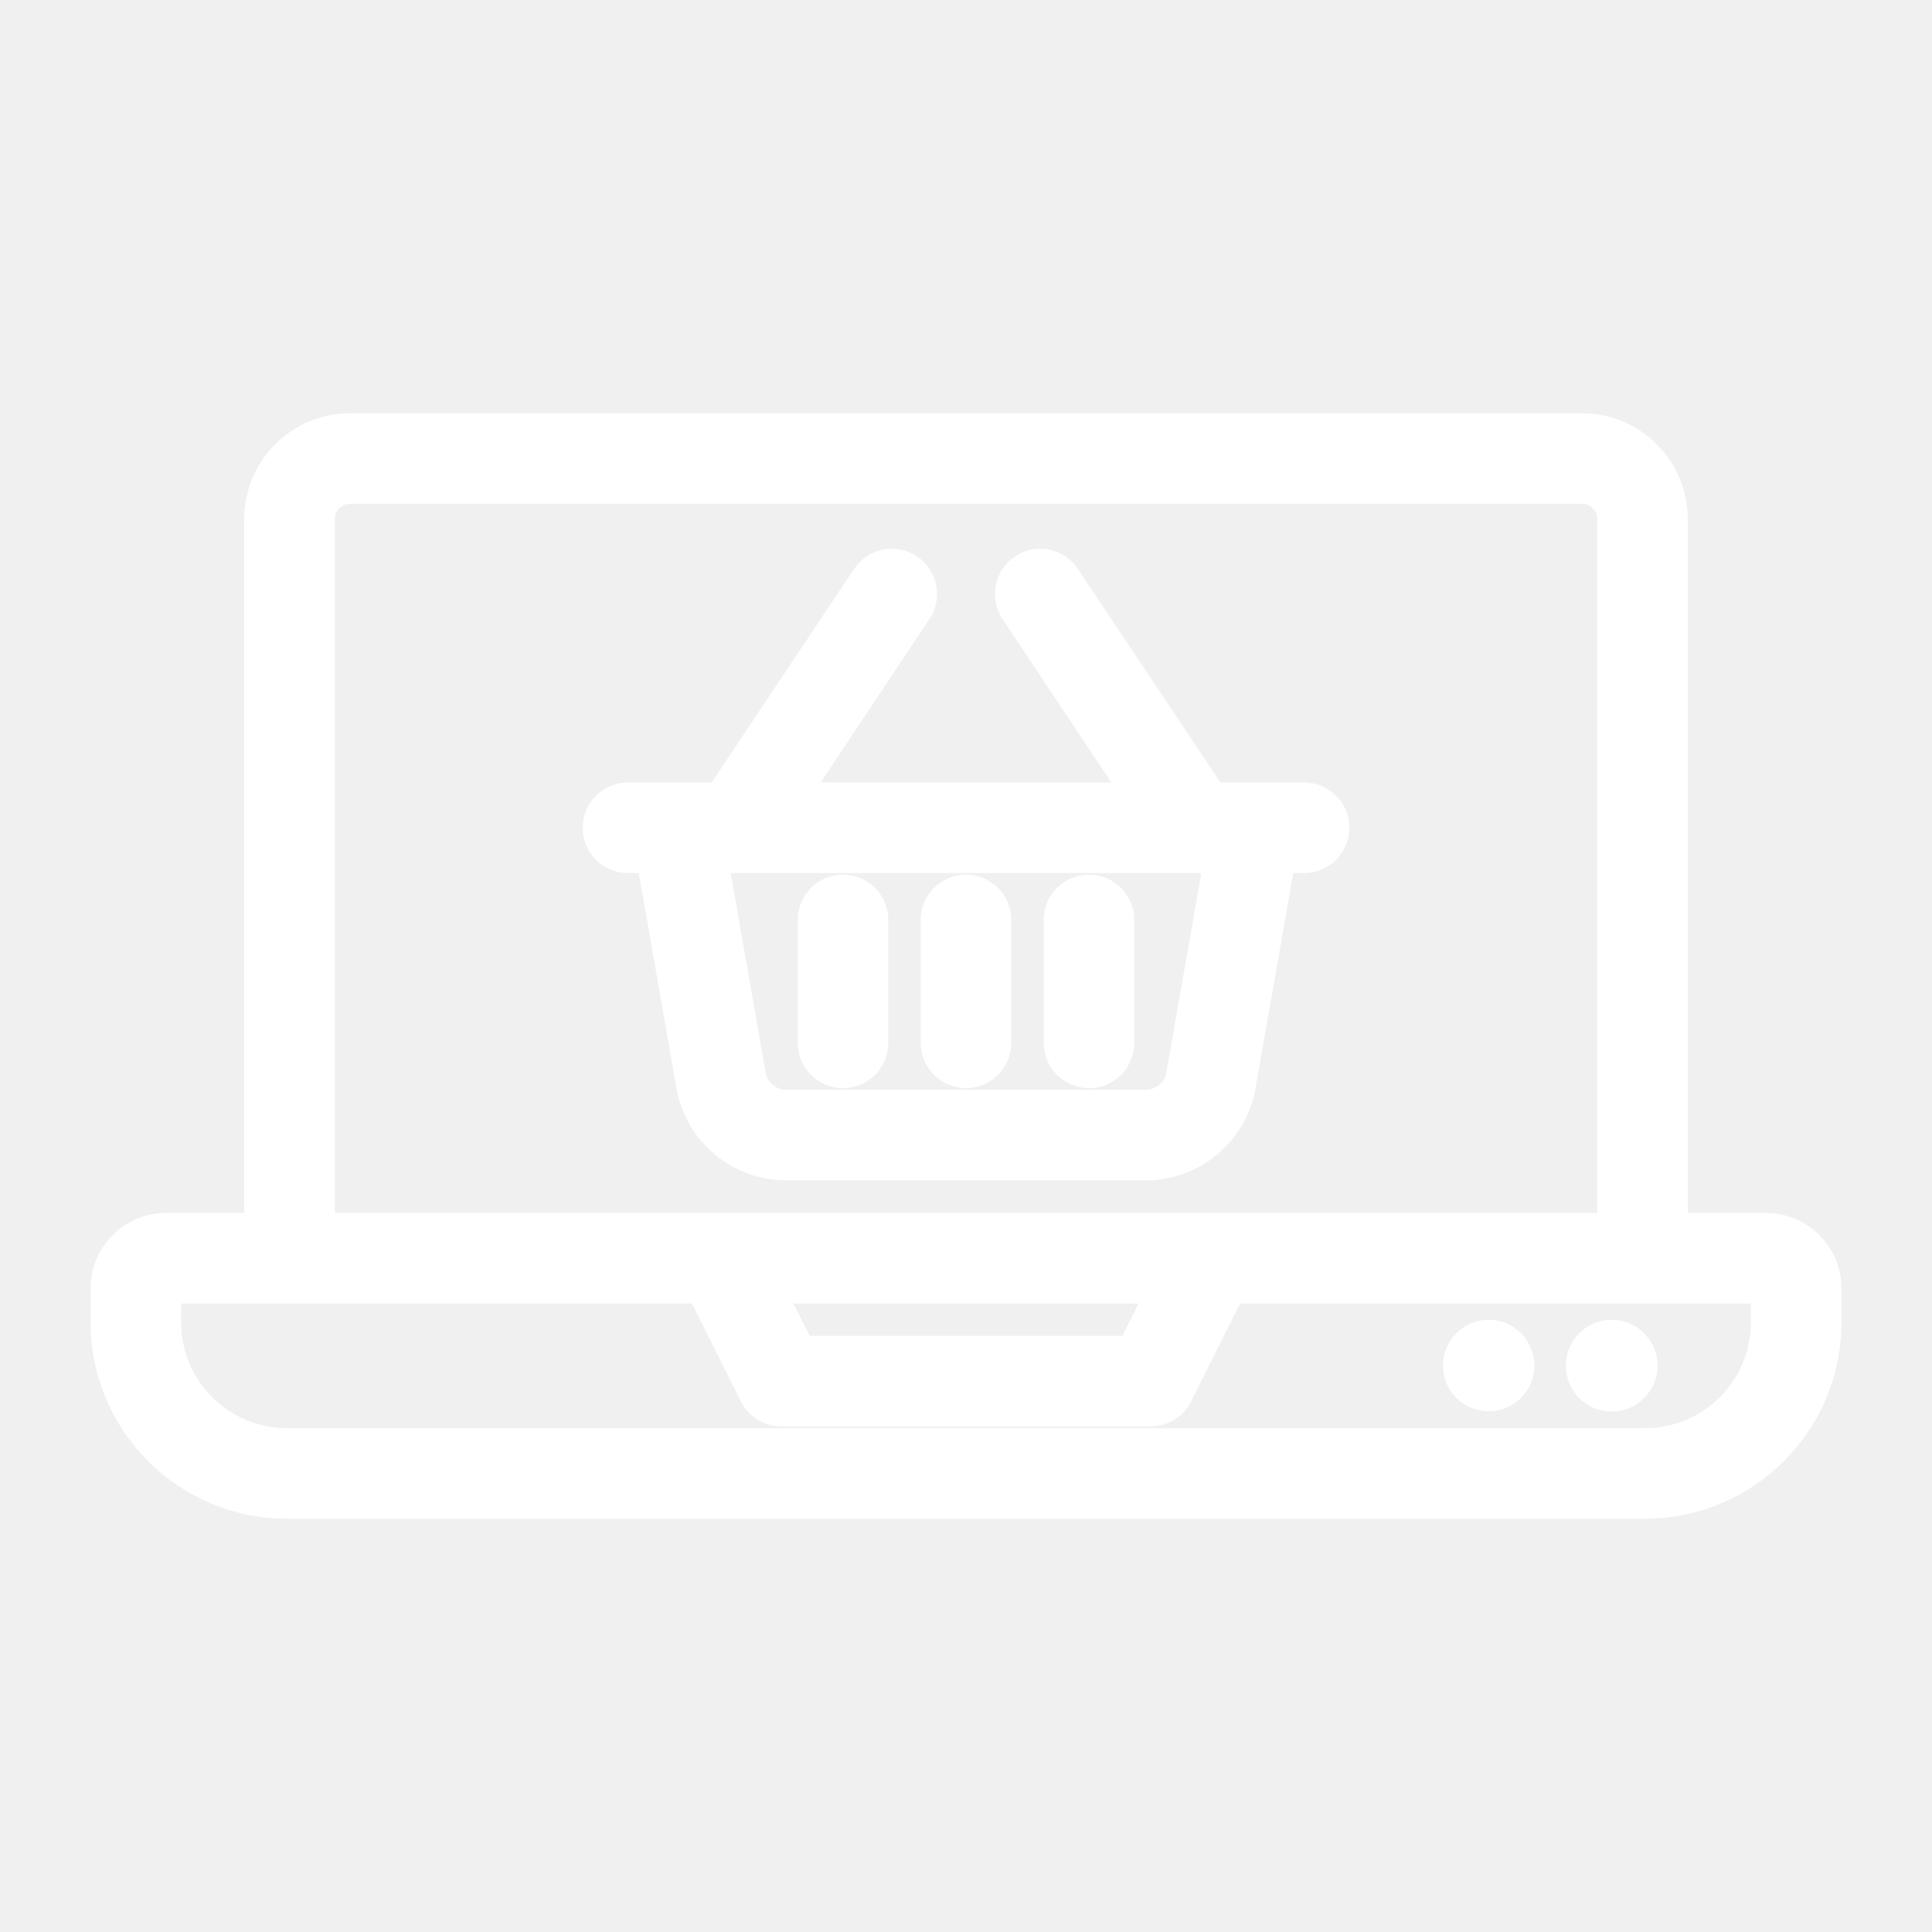
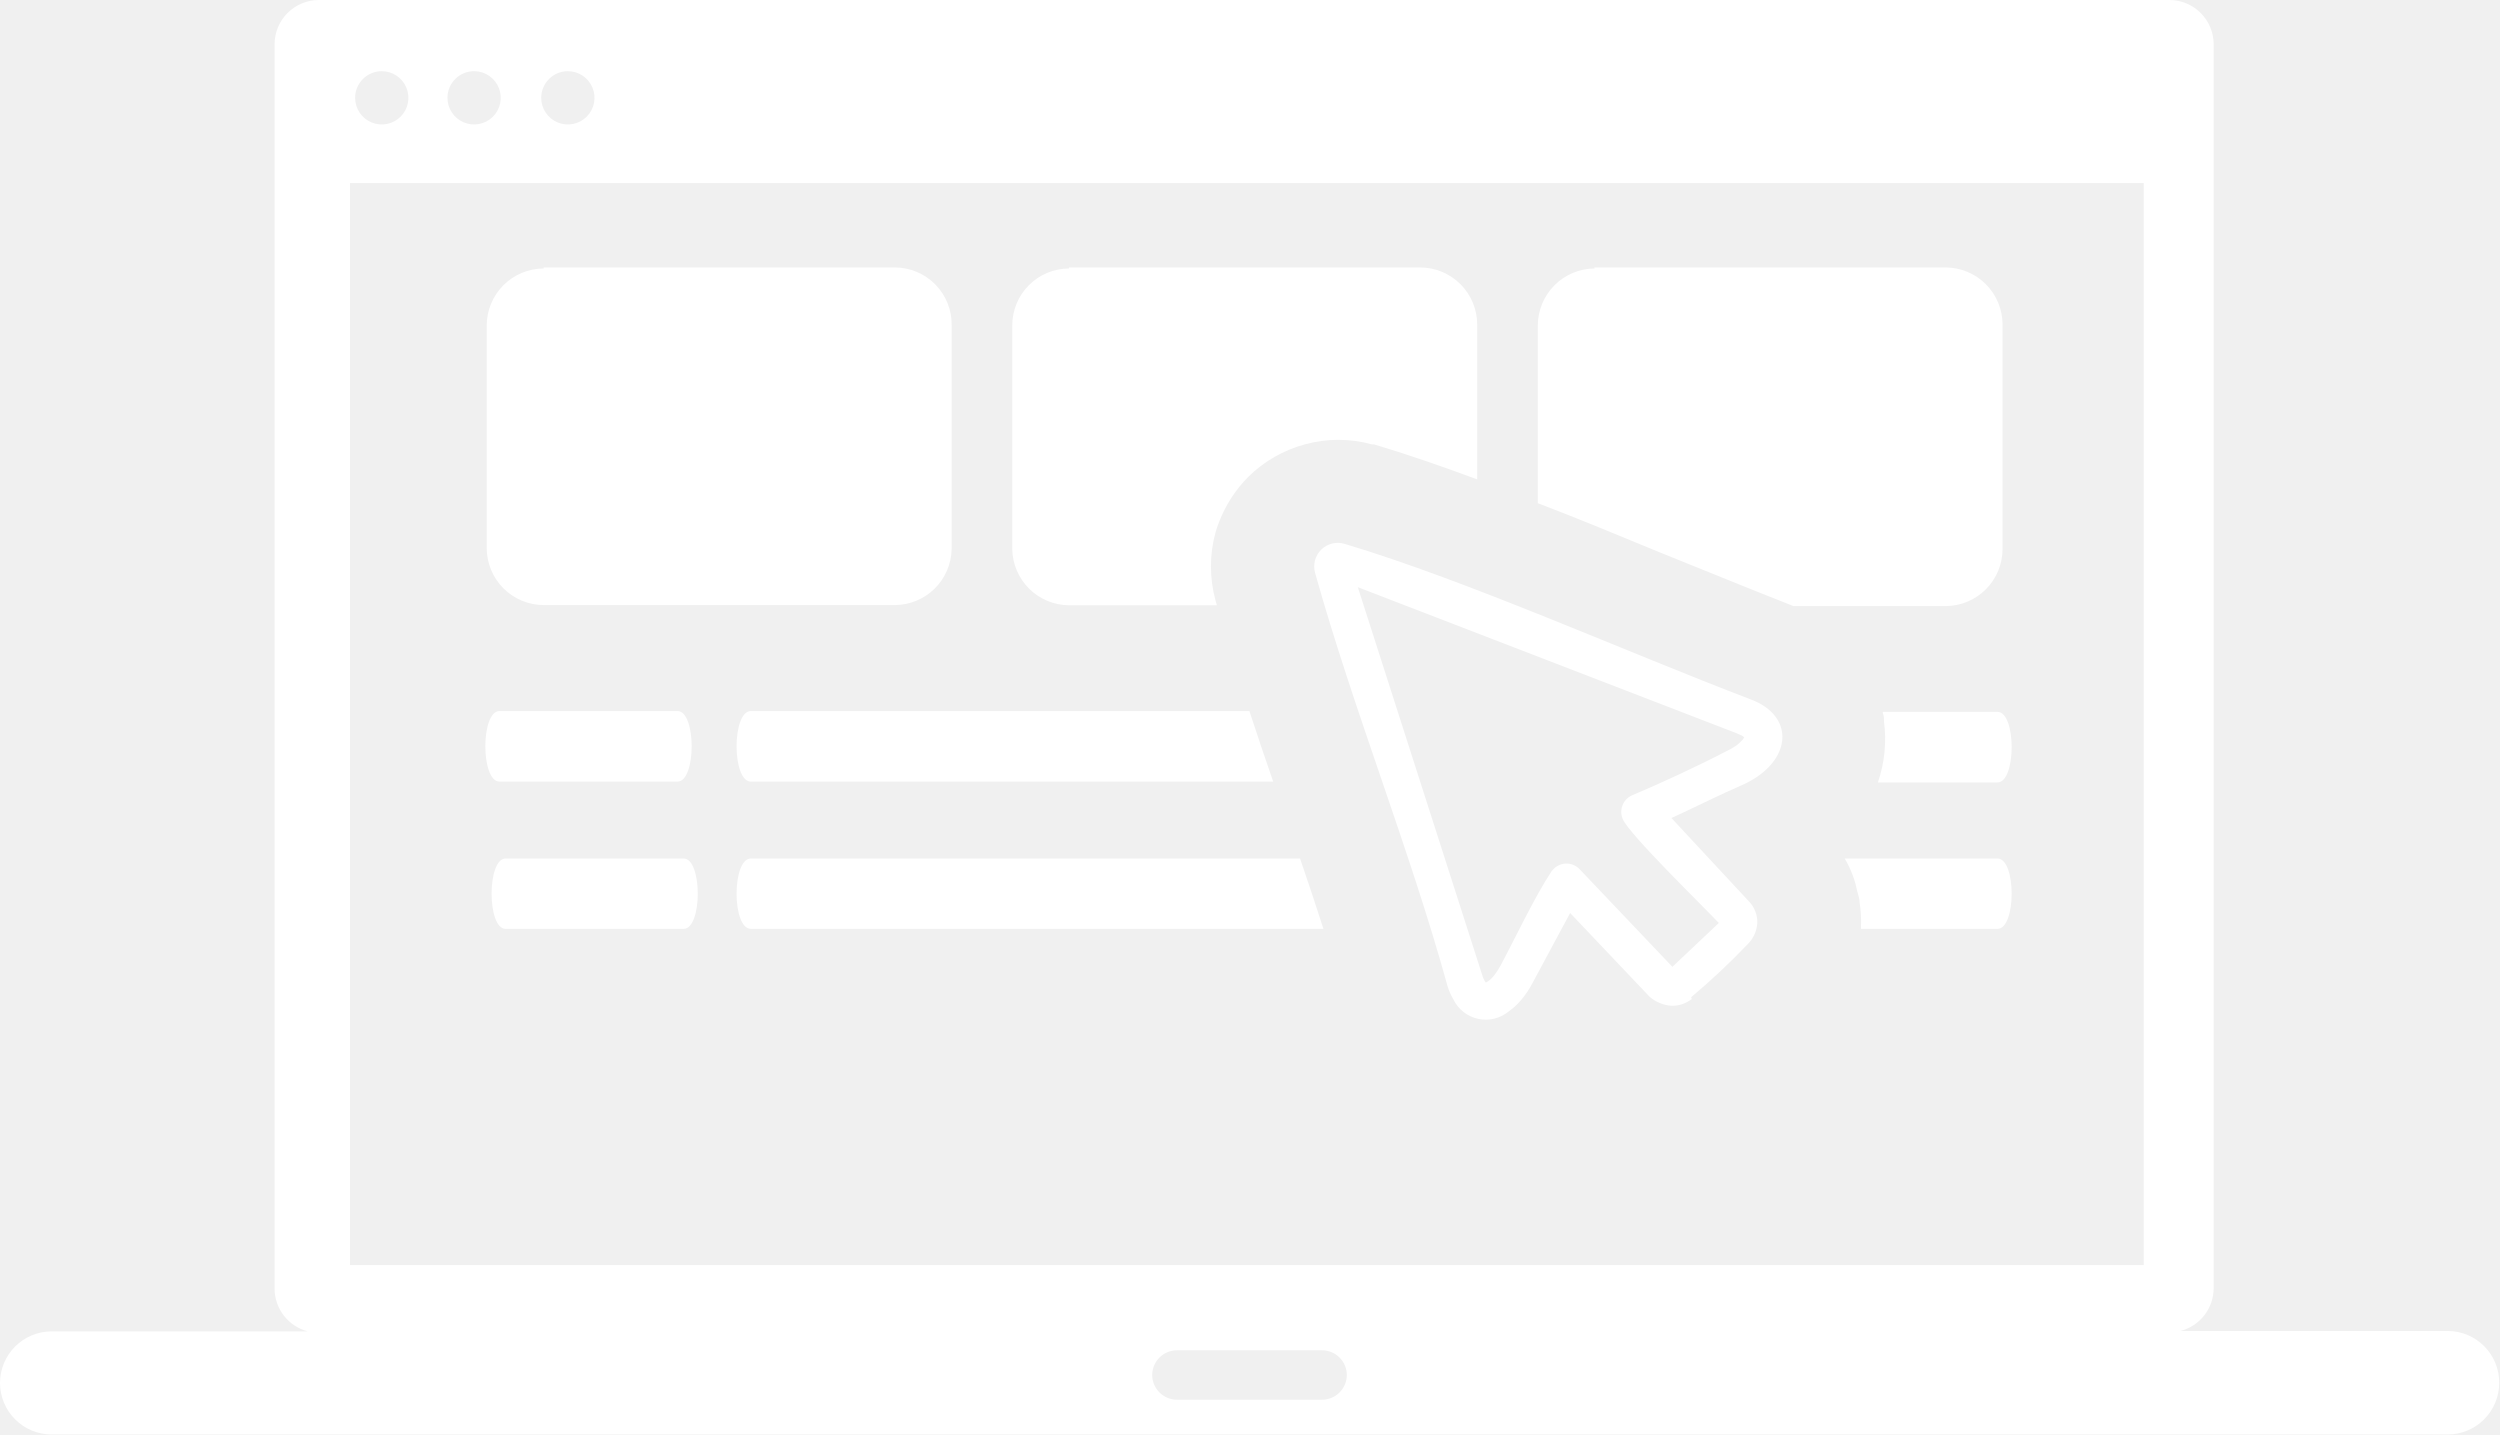
- <svg xmlns="http://www.w3.org/2000/svg" fill="#ffffff" width="800px" height="800px" viewBox="0 0 64 64" stroke="#ffffff">
-   <g id="SVGRepo_bgCarrier" stroke-width="0" />
-   <g id="SVGRepo_tracerCarrier" stroke-linecap="round" stroke-linejoin="round" />
-   <g id="SVGRepo_iconCarrier">
-     <g data-name="40 shopping online" id="_40_shopping_online">
-       <path d="M54.41,45.24a1.02,1.02,0,1,1-1.02-1.02A1.024,1.024,0,0,1,54.41,45.24Z" />
-       <path d="M50.33,45.24a1.015,1.015,0,1,1-1.02-1.02A1.018,1.018,0,0,1,50.33,45.24Z" />
-       <path d="M58.5,40.68H55.41V17.19a3.009,3.009,0,0,0-3-3H11.59a3.009,3.009,0,0,0-3,3V40.68H5.5a2,2,0,0,0-2,2v1.13a6.011,6.011,0,0,0,6,6h45a6.011,6.011,0,0,0,6-6V42.68A2,2,0,0,0,58.5,40.68ZM10.59,17.19a1,1,0,0,1,1-1H52.41a1,1,0,0,1,1,1V40.68H10.59ZM38.53,42.68l-1.04,2.07H26.51l-1.04-2.07ZM58.5,43.81a4.005,4.005,0,0,1-4,4H9.5a4.005,4.005,0,0,1-4-4V42.68H23.23l1.76,3.52a1,1,0,0,0,.9.55H38.11a1,1,0,0,0,.9-.55l1.76-3.52H58.5Z" />
-       <path d="M43.2,26.42H40.16l-4.84-7.25a1,1,0,1,0-1.66,1.11l4.09,6.14H26.25l4.09-6.14a1,1,0,1,0-1.66-1.11l-4.84,7.25H20.8a1,1,0,1,0,0,2h.78l1.3,7.42a3.2,3.2,0,0,0,3.07,2.76h12.1a3.2,3.2,0,0,0,3.07-2.76l1.3-7.42h.78a1,1,0,0,0,0-2ZM39.15,35.5a1.212,1.212,0,0,1-1.1,1.1H25.95a1.212,1.212,0,0,1-1.1-1.1l-1.24-7.08H40.39Z" />
-       <path d="M32,35.546a1,1,0,0,0,1-1V30.473a1,1,0,0,0-2,0v4.073A1,1,0,0,0,32,35.546Z" />
-       <path d="M27.926,35.546a1,1,0,0,0,1-1V30.473a1,1,0,0,0-2,0v4.073A1,1,0,0,0,27.926,35.546Z" />
-       <path d="M36.074,35.546a1,1,0,0,0,1-1V30.473a1,1,0,0,0-2,0v4.073A1,1,0,0,0,36.074,35.546Z" />
-     </g>
+ <svg xmlns="http://www.w3.org/2000/svg" width="1684" height="966" viewBox="0 0 1684 966" fill="none">
+   <g clip-path="url(#clip0_22_69889)">
+     <path fill-rule="evenodd" clip-rule="evenodd" d="M214.682 0H1461.4C1469.27 0.036 1476.81 3.18 1482.38 8.747C1487.95 14.315 1491.09 21.856 1491.13 29.729V867.77C1491.1 874.357 1488.89 880.749 1484.86 885.953C1480.82 891.156 1475.17 894.878 1468.8 896.54H1649.09C1658.3 896.649 1667.08 900.4 1673.53 906.974C1679.97 913.547 1683.55 922.407 1683.48 931.613C1683.44 940.818 1679.76 949.634 1673.24 956.13C1666.72 962.627 1657.89 966.274 1648.68 966.274H34.798C25.593 966.274 16.763 962.627 10.241 956.13C3.718 949.634 0.036 940.818 0 931.613C0 927.043 0.9 922.518 2.649 918.296C4.398 914.074 6.961 910.238 10.192 907.006C13.424 903.775 17.26 901.212 21.482 899.463C25.704 897.714 30.229 896.814 34.798 896.814H207.284C200.91 895.152 195.264 891.43 191.225 886.227C187.187 881.023 184.981 874.631 184.952 868.044V29.729C184.989 21.856 188.132 14.315 193.7 8.747C199.267 3.18 206.808 0.036 214.682 0ZM792.83 909.555H890.512C894.921 909.555 899.152 911.297 902.283 914.402C905.413 917.507 907.19 921.723 907.226 926.132C907.226 930.565 905.465 934.817 902.331 937.951C899.196 941.086 894.945 942.847 890.512 942.847H792.83C788.397 942.847 784.145 941.086 781.011 937.951C777.876 934.817 776.115 930.565 776.115 926.132C776.152 921.723 777.928 917.507 781.059 914.402C784.19 911.297 788.42 909.555 792.83 909.555ZM1139.58 672.953C1137.67 674.41 1135.54 675.565 1133.28 676.378C1130.98 677.142 1128.57 677.512 1126.16 677.474C1123.42 677.373 1120.73 676.769 1118.21 675.693C1115.58 674.685 1113.17 673.198 1111.08 671.309L1057.65 615.001L1032.17 662.404C1030.18 666.209 1027.8 669.791 1025.05 673.09C1022.56 676.169 1019.65 678.889 1016.42 681.173C1013.57 683.562 1010.22 685.267 1006.62 686.156C1003.01 687.045 999.252 687.094 995.625 686.3C991.998 685.506 988.602 683.889 985.698 681.575C982.795 679.261 980.461 676.311 978.878 672.953C977.224 670.21 975.934 667.262 975.042 664.185C949.56 571.846 911.747 478.41 885.854 385.934C885.068 383.19 885.036 380.285 885.76 377.524C886.485 374.763 887.94 372.248 889.973 370.243C892.005 368.239 894.54 366.819 897.311 366.133C900.082 365.446 902.986 365.519 905.719 366.343C989.016 391.277 1095.19 439.091 1179.72 471.286C1205.75 481.288 1207.12 505.537 1185.75 521.703C1182.29 524.272 1178.57 526.476 1174.65 528.279C1158.49 535.266 1142.05 543.623 1125.88 551.021L1178.22 607.329C1180.1 609.283 1181.55 611.619 1182.46 614.179C1183.41 616.621 1183.83 619.236 1183.7 621.851C1183.38 626.99 1181.24 631.847 1177.67 635.552C1165.52 648.315 1152.67 660.39 1139.17 671.72L1139.58 672.953ZM1125.88 651.855L1157.8 621.714C1146.43 609.658 1097.8 562.393 1093.14 551.843C1091.83 548.916 1091.74 545.592 1092.86 542.592C1093.99 539.593 1096.26 537.158 1099.17 535.814C1118.76 527.594 1144.1 515.812 1163.01 505.948C1165.36 504.871 1167.6 503.588 1169.72 502.112C1171.26 500.927 1172.68 499.597 1173.97 498.139L1174.93 496.632L1173.42 495.536L1169.72 493.892L914.624 395.524L998.332 656.513C998.68 657.847 999.186 659.135 999.839 660.349L1000.8 661.856L1002.31 661.034C1003.92 659.885 1005.35 658.499 1006.55 656.924C1008.09 654.94 1009.47 652.832 1010.66 650.622C1021.07 631.168 1033.54 604.452 1045.19 586.779L1046.56 585.272C1047.69 584.137 1049.03 583.236 1050.52 582.622C1052 582.008 1053.58 581.691 1055.19 581.691C1056.79 581.691 1058.38 582.008 1059.86 582.622C1061.34 583.236 1062.69 584.137 1063.82 585.272L1126.57 651.307L1125.88 651.855ZM366.206 180.157H602.808C607.892 180.175 612.922 181.203 617.606 183.181C622.289 185.16 626.533 188.05 630.089 191.683C633.646 195.316 636.445 199.62 638.323 204.344C640.202 209.069 641.122 214.12 641.032 219.203V369.905C640.818 379.925 636.705 389.466 629.567 396.502C622.43 403.537 612.83 407.511 602.808 407.58H366.206C356.043 407.544 346.307 403.491 339.121 396.305C331.935 389.119 327.882 379.383 327.845 369.22V219.203C327.882 209.04 331.935 199.304 339.121 192.118C346.307 184.932 356.043 180.879 366.206 180.842V180.157ZM720.082 180.157H956.684C966.847 180.194 976.583 184.247 983.769 191.433C990.955 198.619 995.008 208.355 995.044 218.518V322.913C970.658 313.871 947.231 305.788 925.584 299.349H924.214C909.377 295.246 893.704 295.246 878.867 299.349C864.488 303.236 851.364 310.789 840.78 321.269C832.232 329.903 825.562 340.211 821.189 351.547C820.224 353.916 819.401 356.341 818.723 358.808C814.676 373.699 814.676 389.401 818.723 404.292L819.682 407.718H720.082C710.037 407.648 700.417 403.654 693.275 396.59C686.134 389.525 682.037 379.949 681.858 369.905V219.203C681.858 209.053 685.881 199.316 693.045 192.126C700.21 184.936 709.932 180.879 720.082 180.842V180.157ZM1073.96 180.157H1310.56C1320.72 180.194 1330.46 184.247 1337.64 191.433C1344.83 198.619 1348.88 208.355 1348.92 218.518V369.905C1348.88 380.068 1344.83 389.804 1337.64 396.99C1330.46 404.176 1320.72 408.229 1310.56 408.265H1208.08L1203.97 406.621C1177.67 396.346 1149.17 384.564 1118.76 372.371C1091.36 361.137 1063.96 349.629 1035.87 338.943V219.203C1035.91 209.064 1039.94 199.348 1047.1 192.166C1054.25 184.984 1063.96 180.915 1074.09 180.842L1073.96 180.157ZM505.811 625.687C492.933 625.687 492.933 578.285 505.811 578.285H875.716C881.196 594.314 886.539 610.206 891.471 625.687H505.811ZM1242.61 578.285H1345.5C1358.24 578.285 1358.24 625.687 1345.5 625.687H1253.57V624.18C1253.78 618.682 1253.46 613.176 1252.61 607.74C1252.61 605.411 1251.79 603.082 1251.1 600.616C1250.4 597.08 1249.44 593.6 1248.22 590.204C1246.72 586.067 1244.84 582.077 1242.61 578.285ZM340.587 625.687C327.982 625.687 327.982 578.285 340.587 578.285H460.463C473.204 578.285 473.204 625.687 460.463 625.687H340.587ZM336.477 526.498C323.735 526.498 323.735 478.958 336.477 478.958H456.353C469.094 478.958 469.094 526.498 456.353 526.498H336.477ZM505.811 526.498C492.933 526.498 492.933 478.958 505.811 478.958H841.602C846.808 494.988 852.151 510.743 857.631 526.498H505.811ZM1268.23 479.506H1345.5C1358.24 479.506 1358.24 527.046 1345.5 527.046H1264.94C1269.48 513.85 1270.88 499.779 1269.05 485.946C1269.05 484.028 1269.05 482.109 1268.23 480.191V479.506ZM1444 123.302H235.78V852.152H1444V123.302ZM382.509 47.951C386.059 47.951 389.529 49.003 392.48 50.975C395.431 52.947 397.732 55.75 399.09 59.03C400.449 62.309 400.804 65.918 400.112 69.399C399.419 72.881 397.71 76.079 395.2 78.588C392.69 81.099 389.492 82.808 386.01 83.5C382.529 84.193 378.92 83.837 375.641 82.479C372.362 81.121 369.559 78.82 367.587 75.869C365.614 72.917 364.562 69.448 364.562 65.898C364.562 61.138 366.453 56.573 369.819 53.207C373.184 49.842 377.749 47.951 382.509 47.951ZM319.899 47.951C323.424 48.058 326.838 49.202 329.717 51.238C332.595 53.274 334.81 56.114 336.085 59.401C337.359 62.688 337.637 66.278 336.884 69.723C336.131 73.168 334.38 76.314 331.85 78.769C329.319 81.225 326.122 82.881 322.656 83.53C319.19 84.179 315.61 83.793 312.363 82.42C309.115 81.047 306.344 78.748 304.395 75.809C302.446 72.871 301.406 69.424 301.404 65.898C301.403 63.494 301.885 61.115 302.821 58.901C303.757 56.687 305.128 54.683 306.853 53.01C308.578 51.336 310.622 50.025 312.863 49.156C315.104 48.287 317.497 47.877 319.899 47.951ZM257.152 47.951C260.702 47.951 264.172 49.003 267.123 50.975C270.075 52.947 272.375 55.75 273.734 59.03C275.092 62.309 275.447 65.918 274.755 69.399C274.062 72.881 272.353 76.079 269.843 78.588C267.333 81.099 264.135 82.808 260.654 83.5C257.172 84.193 253.564 83.837 250.284 82.479C247.005 81.121 244.202 78.82 242.23 75.869C240.258 72.917 239.205 69.448 239.205 65.898C239.205 61.138 241.096 56.573 244.462 53.207C247.828 49.842 252.393 47.951 257.152 47.951Z" fill="white" />
  </g>
+   <defs>
+     <clipPath id="clip0_22_69889">
+       <rect width="1683.48" height="966" fill="white" />
+     </clipPath>
+   </defs>
</svg>
